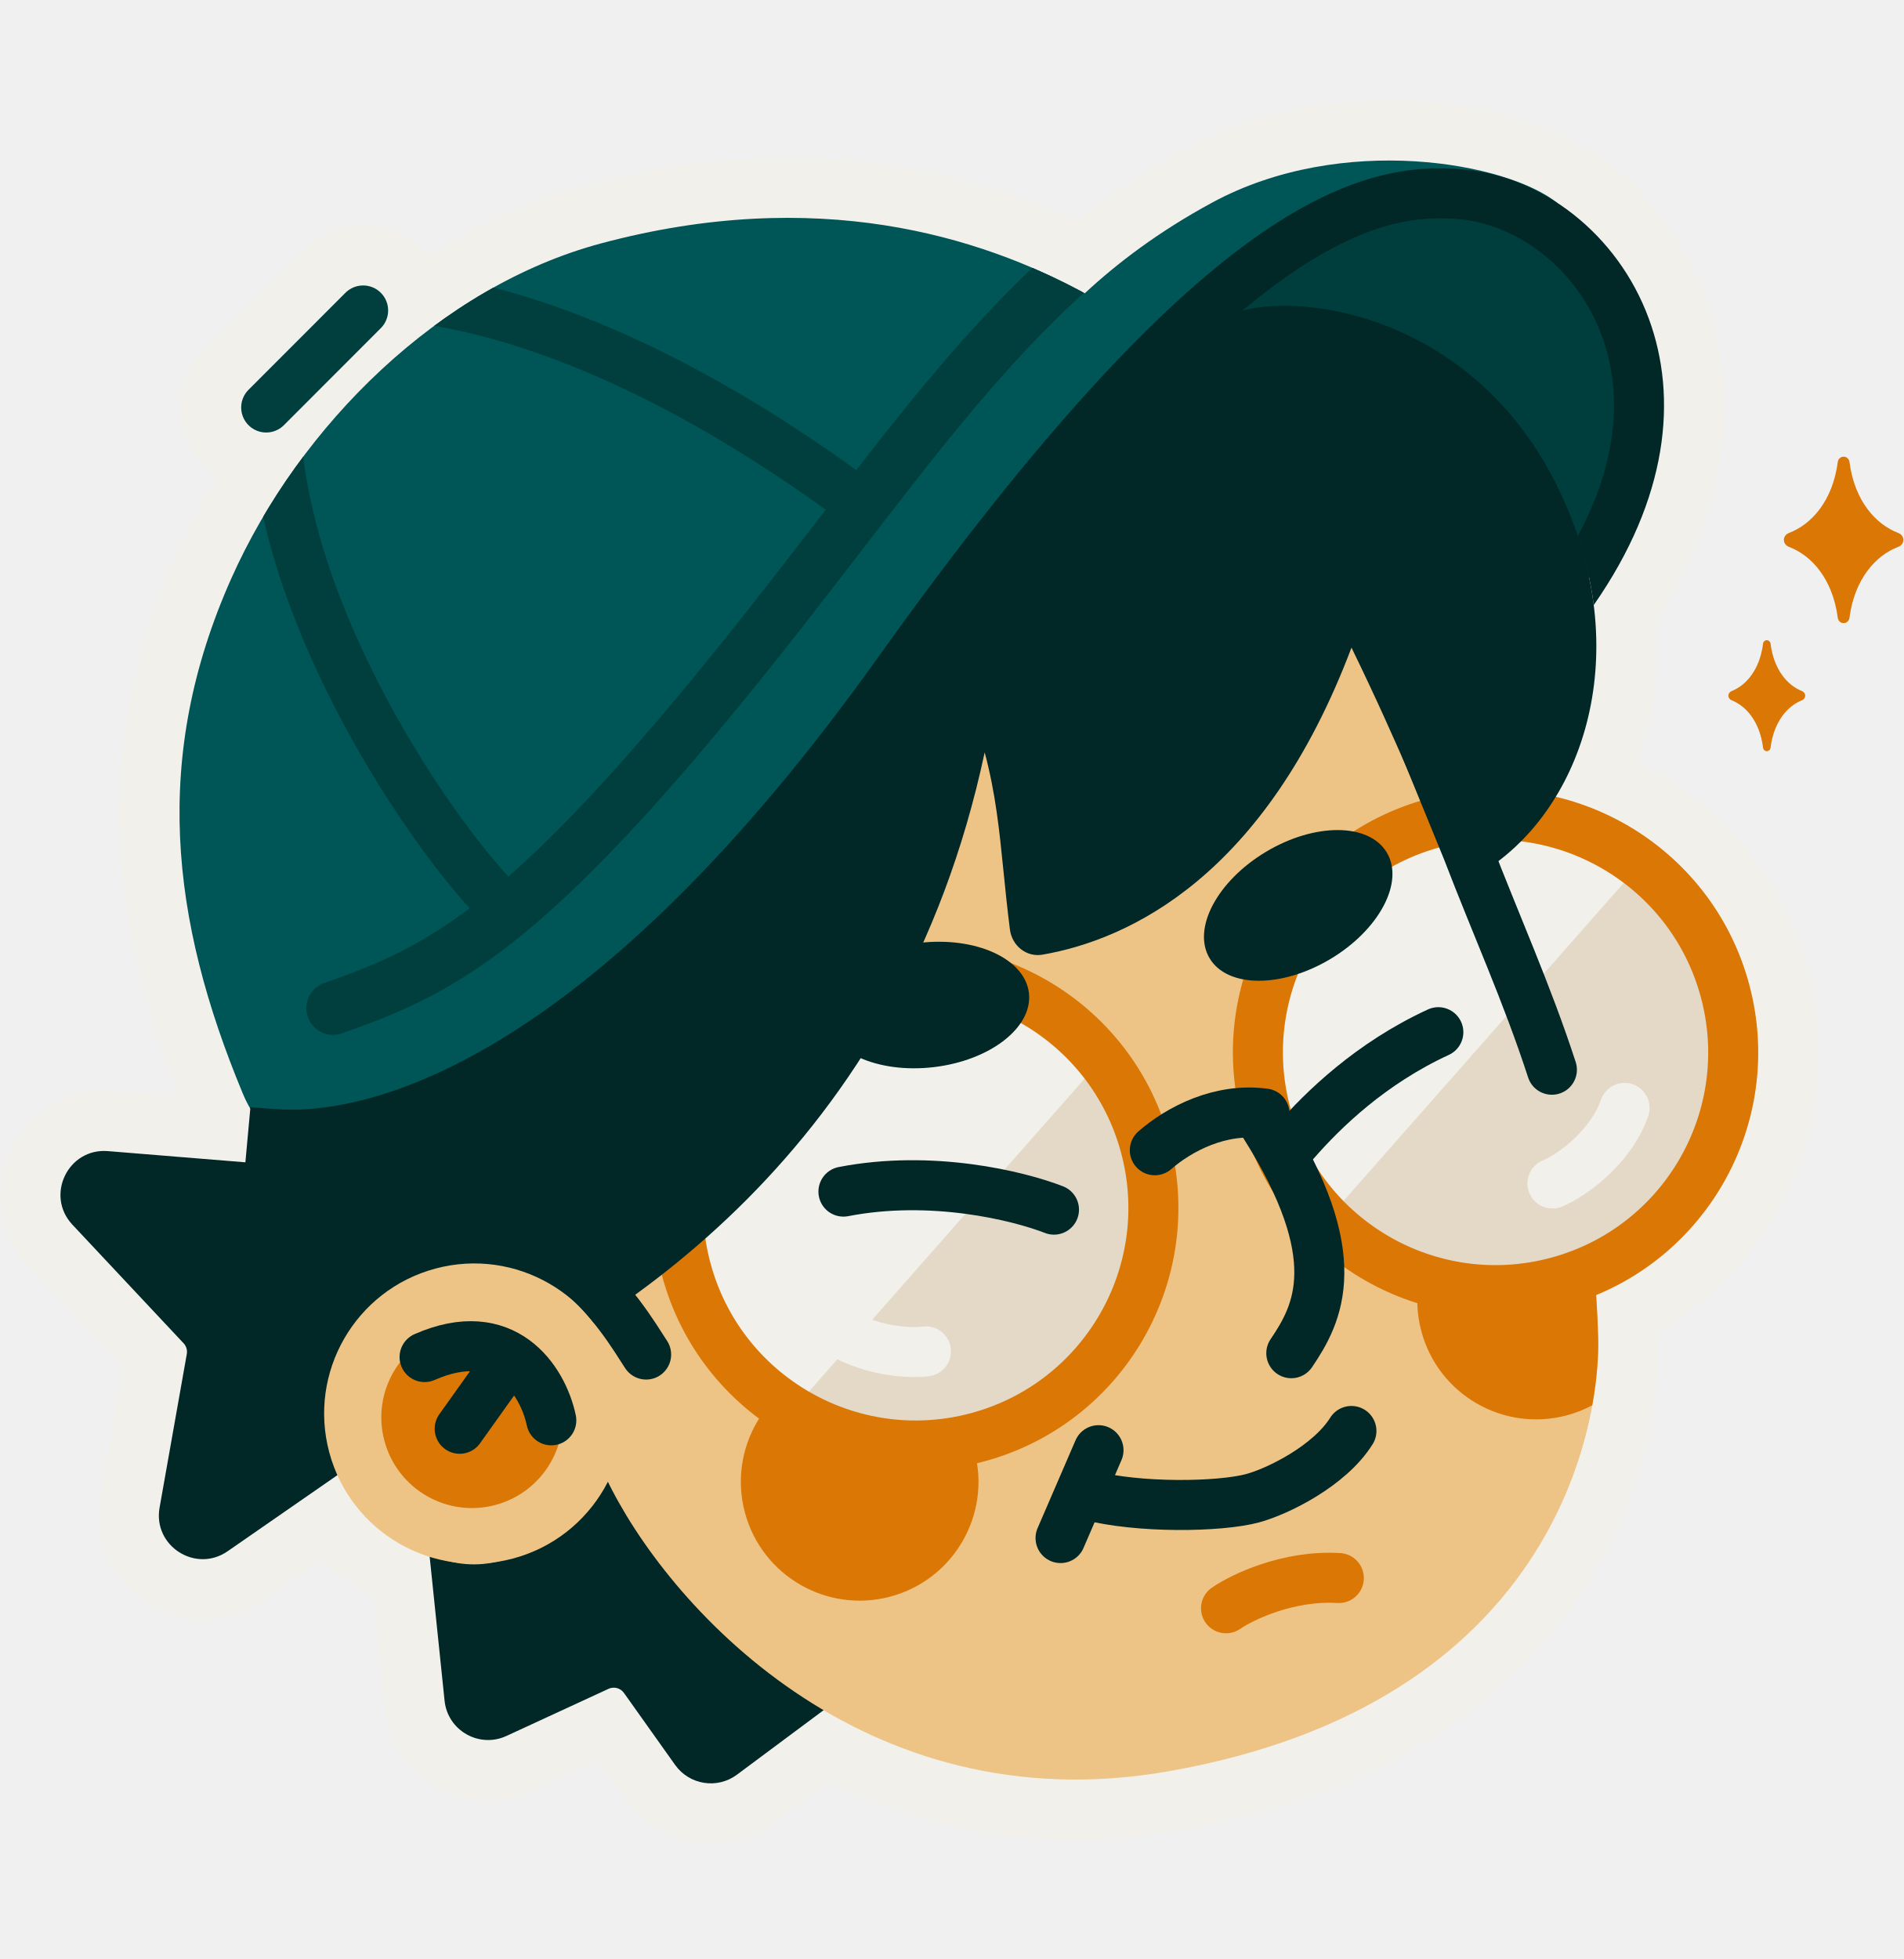
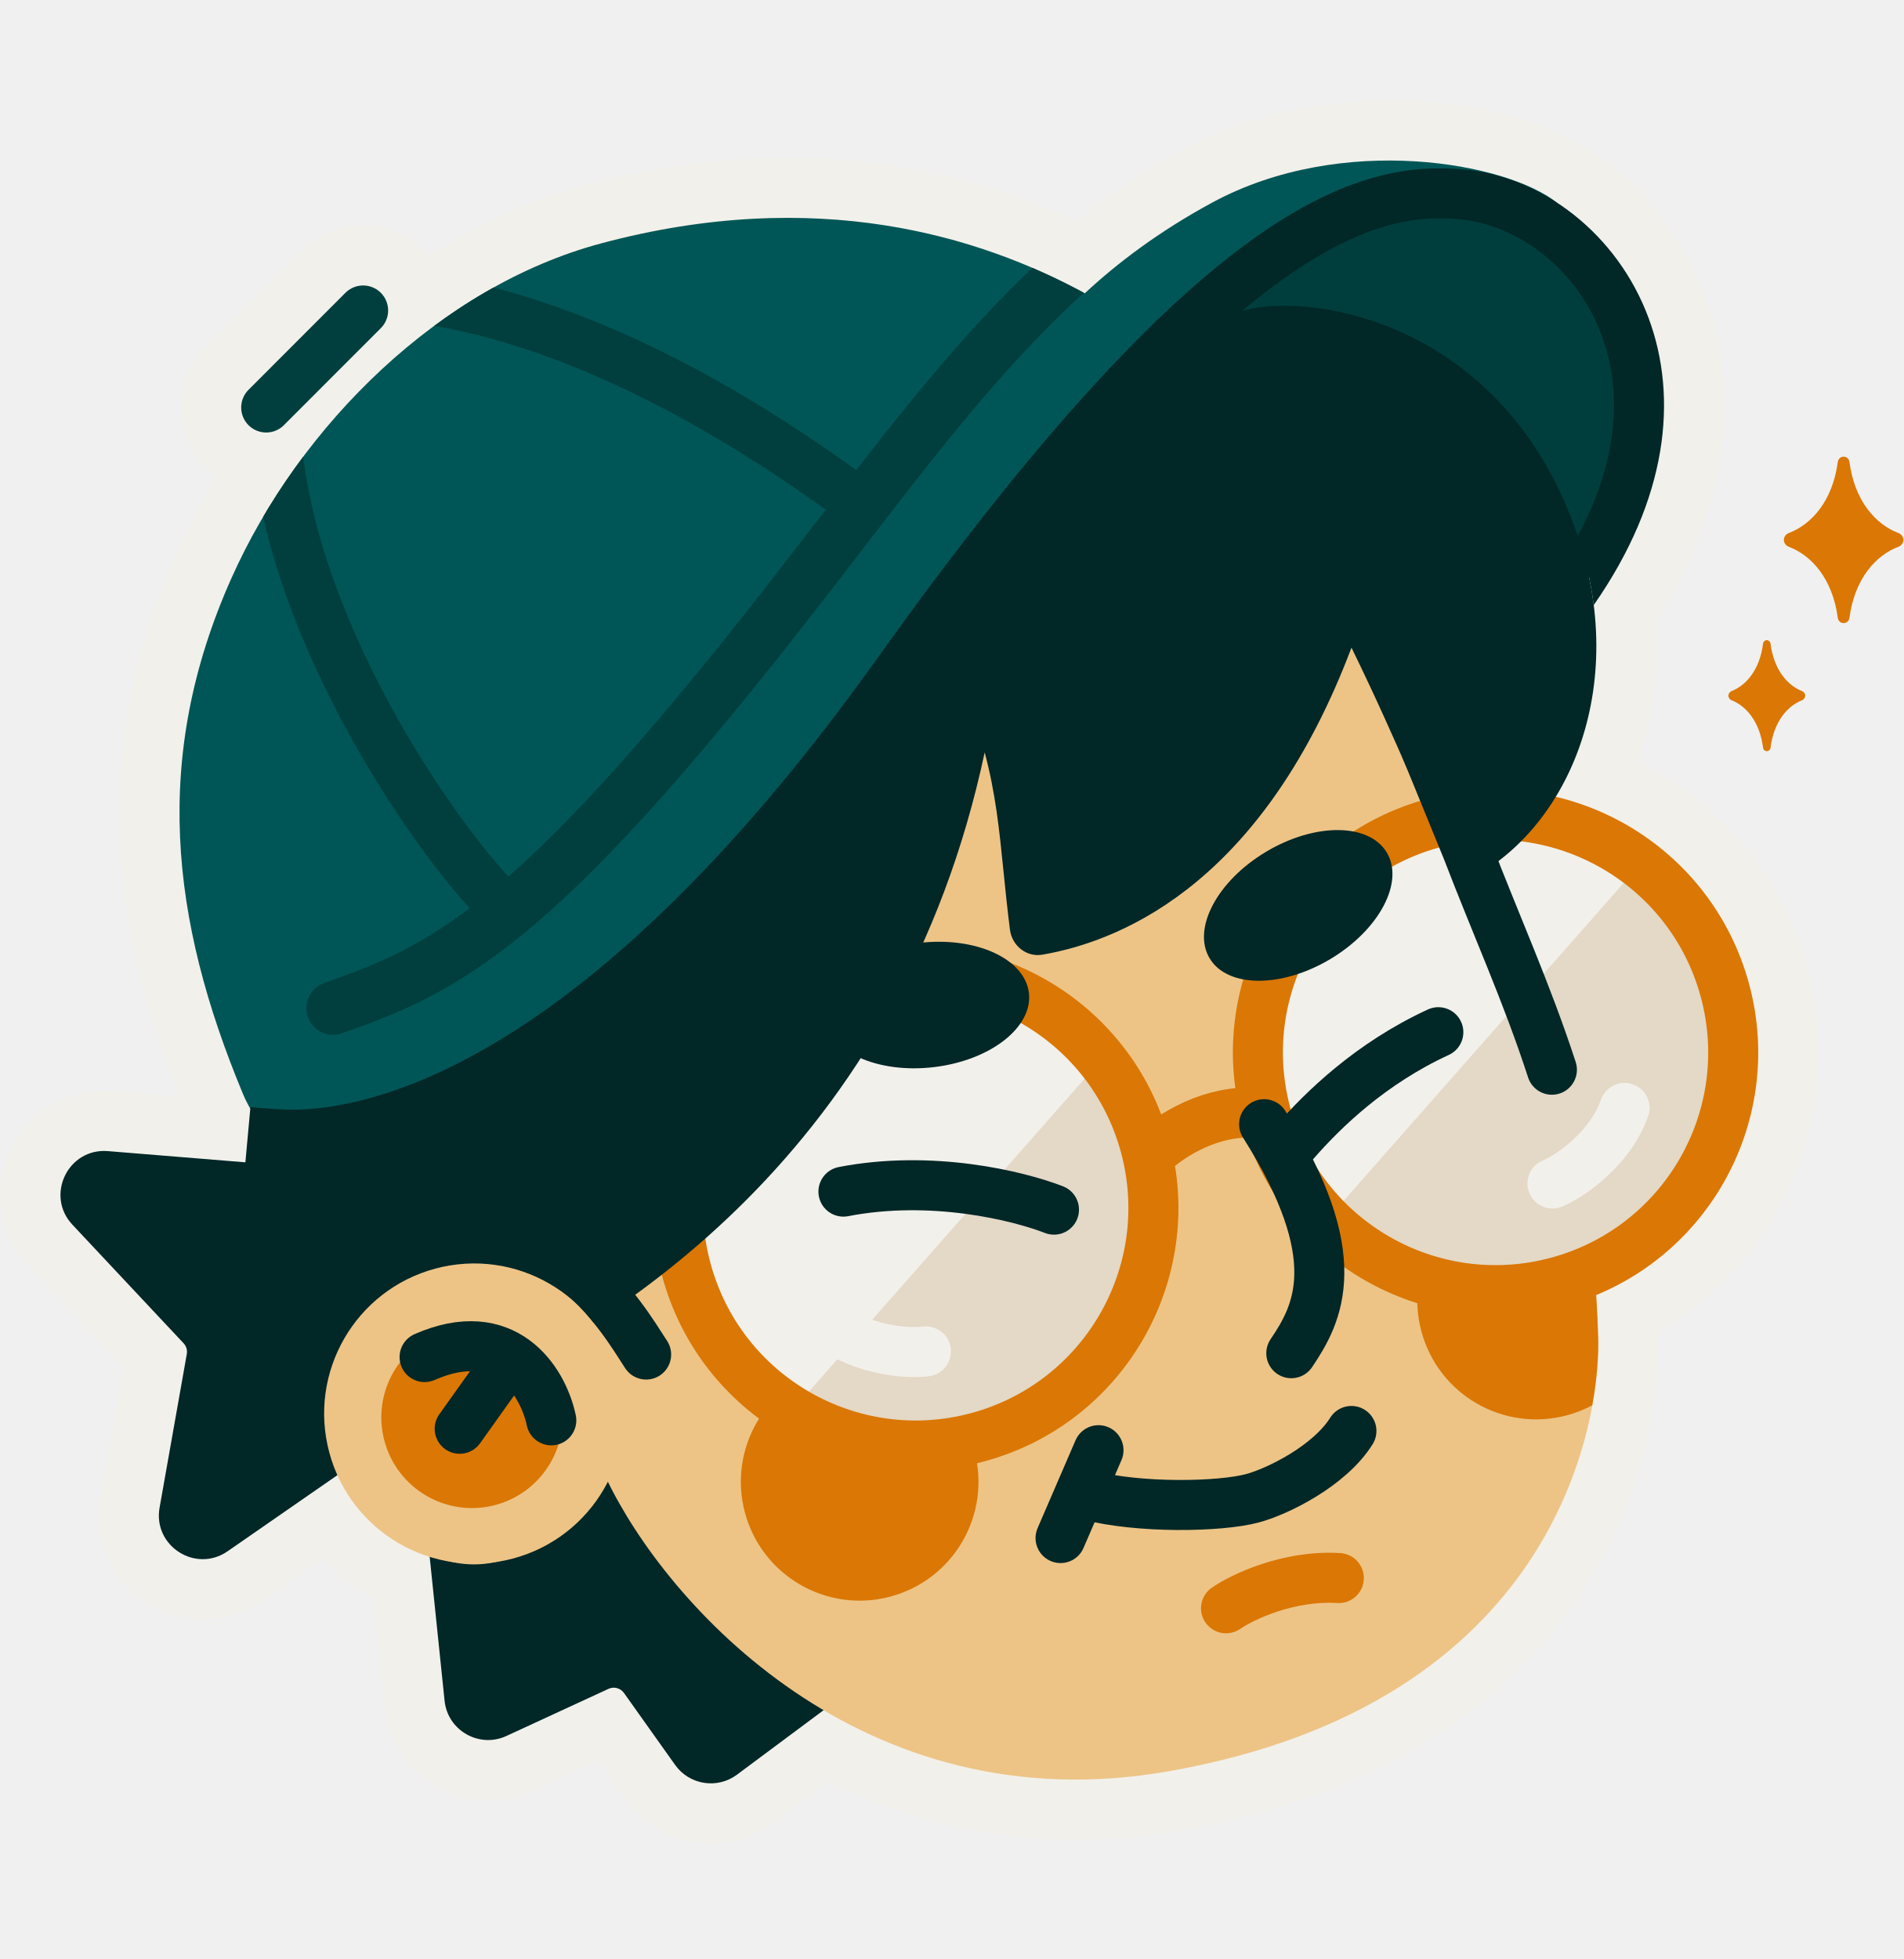
<svg xmlns="http://www.w3.org/2000/svg" width="446" height="459" viewBox="0 0 446 459" fill="none">
-   <g clip-path="url(#clip0_2478_15808)">
-     <mask id="path-1-outside-1_2478_15808" maskUnits="userSpaceOnUse" x="-53.116" y="-26.478" width="535.574" height="516.482" fill="black">
-       <rect fill="white" x="-53.116" y="-26.478" width="535.574" height="516.482" />
-       <path fill-rule="evenodd" clip-rule="evenodd" d="M89.23 68.599C91.519 70.886 91.521 74.597 89.233 76.887L66.521 99.618C64.233 101.908 60.522 101.91 58.233 99.622C55.943 97.334 55.941 93.623 58.229 91.334L80.941 68.602C83.229 66.312 86.94 66.311 89.23 68.599ZM57.5 272.334L25.282 269.71C15.93 268.948 10.549 280.104 16.967 286.949L43.022 314.735C43.654 315.409 43.931 316.342 43.77 317.251L37.392 353.244C35.8 362.224 45.841 368.659 53.335 363.464L79.05 345.636C83.254 355.003 91.265 361.847 100.685 364.784L104.173 398.483C104.898 405.48 112.288 409.687 118.674 406.739L142.589 395.698C143.869 395.107 145.388 395.511 146.205 396.661L158.198 413.53C161.531 418.218 168.066 419.249 172.68 415.815L192.984 400.705C214.263 413.258 241.361 420.699 273.722 415.033C364.161 399.199 374.978 334.028 374.492 313.719C374.487 313.516 374.481 313.314 374.476 313.112C374.469 312.862 374.462 312.613 374.454 312.364C374.364 309.318 374.217 306.347 374.019 303.445C402.145 291.82 417.969 260.858 409.88 230.67C403.813 208.026 385.876 191.732 364.557 186.689C371.955 174.54 375.593 158.794 373.449 141.765C390.896 116.761 393.179 93.193 386.355 74.658C384.333 69.167 381.525 64.178 378.139 59.796C374.814 54.697 370.259 50.236 364.136 46.97C351.532 37.794 313.772 31.359 284.02 47.479C271.5 54.262 261.768 61.672 254.188 68.719C229.559 55.331 191.4 43.483 140.802 57.041C103.298 67.09 70.256 99.455 54.161 135.621C35.627 177.267 39.864 215.295 56.901 256.235C57.427 257.5 58.011 258.673 58.65 259.757L57.5 272.334Z" />
+   <g clip-path="url(#clip0_2489_15464)">
+     <mask id="path-1-outside-1_2489_15464" maskUnits="userSpaceOnUse" x="-53.115" y="-26.478" width="535.574" height="516.482" fill="black">
+       <rect fill="white" x="-53.115" y="-26.478" width="535.574" height="516.482" />
+       <path fill-rule="evenodd" clip-rule="evenodd" d="M89.23 68.599C91.52 70.887 91.522 74.598 89.234 76.888L66.522 99.619C64.234 101.909 60.523 101.91 58.233 99.622C55.944 97.335 55.942 93.624 58.23 91.334L80.942 68.603C83.23 66.313 86.941 66.311 89.23 68.599ZM57.501 272.334L25.283 269.71C15.931 268.948 10.55 280.104 16.968 286.949L43.023 314.735C43.655 315.409 43.932 316.341 43.771 317.251L37.392 353.244C35.801 362.223 45.842 368.659 53.336 363.463L79.051 345.636C83.254 355.002 91.266 361.847 100.686 364.783L104.174 398.484C104.898 405.48 112.289 409.688 118.675 406.74L142.589 395.699C143.869 395.108 145.389 395.512 146.206 396.661L158.199 413.53C161.531 418.218 168.067 419.249 172.681 415.816L192.986 400.705C214.265 413.258 241.362 420.698 273.723 415.032C364.162 399.198 374.979 334.027 374.492 313.718C374.481 313.259 374.469 312.801 374.454 312.344C374.364 309.305 374.218 306.34 374.02 303.444C402.146 291.819 417.97 260.857 409.881 230.669C403.814 208.025 385.877 191.731 364.558 186.688C371.955 174.539 375.593 158.794 373.449 141.764C390.897 116.76 393.18 93.193 386.355 74.658C384.334 69.169 381.527 64.181 378.142 59.799C374.817 54.699 370.261 50.236 364.137 46.969C351.533 37.793 313.773 31.359 284.021 47.478C271.501 54.261 261.769 61.672 254.188 68.718C229.56 55.33 191.401 43.482 140.803 57.039C103.299 67.089 70.257 99.454 54.162 135.62C35.628 177.266 39.865 215.294 56.902 256.234C57.428 257.499 58.012 258.672 58.651 259.756L57.501 272.334Z" />
    </mask>
-     <path fill-rule="evenodd" clip-rule="evenodd" d="M89.23 68.599C91.519 70.886 91.521 74.597 89.233 76.887L66.521 99.618C64.233 101.908 60.522 101.91 58.233 99.622C55.943 97.334 55.941 93.623 58.229 91.334L80.941 68.602C83.229 66.312 86.94 66.311 89.23 68.599ZM57.5 272.334L25.282 269.71C15.93 268.948 10.549 280.104 16.967 286.949L43.022 314.735C43.654 315.409 43.931 316.342 43.77 317.251L37.392 353.244C35.8 362.224 45.841 368.659 53.335 363.464L79.05 345.636C83.254 355.003 91.265 361.847 100.685 364.784L104.173 398.483C104.898 405.48 112.288 409.687 118.674 406.739L142.589 395.698C143.869 395.107 145.388 395.511 146.205 396.661L158.198 413.53C161.531 418.218 168.066 419.249 172.68 415.815L192.984 400.705C214.263 413.258 241.361 420.699 273.722 415.033C364.161 399.199 374.978 334.028 374.492 313.719C374.487 313.516 374.481 313.314 374.476 313.112C374.469 312.862 374.462 312.613 374.454 312.364C374.364 309.318 374.217 306.347 374.019 303.445C402.145 291.82 417.969 260.858 409.88 230.67C403.813 208.026 385.876 191.732 364.557 186.689C371.955 174.54 375.593 158.794 373.449 141.765C390.896 116.761 393.179 93.193 386.355 74.658C384.333 69.167 381.525 64.178 378.139 59.796C374.814 54.697 370.259 50.236 364.136 46.97C351.532 37.794 313.772 31.359 284.02 47.479C271.5 54.262 261.768 61.672 254.188 68.719C229.559 55.331 191.4 43.483 140.802 57.041C103.298 67.09 70.256 99.455 54.161 135.621C35.627 177.267 39.864 215.295 56.901 256.235C57.427 257.5 58.011 258.673 58.65 259.757L57.5 272.334Z" fill="#F2F0EA" />
-     <path d="M89.233 76.887L79.278 66.941L79.278 66.941L89.233 76.887ZM89.23 68.599L99.176 58.644L99.176 58.644L89.23 68.599ZM66.521 99.618L56.566 89.672L56.566 89.672L66.521 99.618ZM58.233 99.622L48.286 109.576L48.286 109.576L58.233 99.622ZM58.229 91.334L68.184 101.28L68.184 101.28L58.229 91.334ZM80.941 68.602L90.896 78.549L90.896 78.549L80.941 68.602ZM25.282 269.71L26.425 255.684L26.425 255.684L25.282 269.71ZM57.5 272.334L56.357 286.36L70.245 287.491L71.513 273.616L57.5 272.334ZM16.967 286.949L27.233 277.323L27.233 277.323L16.967 286.949ZM43.022 314.735L53.288 305.11L53.287 305.11L43.022 314.735ZM43.77 317.251L29.914 314.796L29.914 314.796L43.77 317.251ZM37.392 353.244L51.248 355.7L51.248 355.7L37.392 353.244ZM53.335 363.464L45.318 351.899L45.318 351.899L53.335 363.464ZM79.05 345.636L91.889 339.875L84.954 324.42L71.033 334.071L79.05 345.636ZM100.685 364.784L114.682 363.335L113.728 354.11L104.873 351.349L100.685 364.784ZM104.173 398.483L90.176 399.932L90.176 399.932L104.173 398.483ZM118.674 406.739L124.573 419.515L124.573 419.515L118.674 406.739ZM142.589 395.698L136.69 382.922L136.69 382.922L142.589 395.698ZM146.205 396.661L157.674 388.507L157.674 388.507L146.205 396.661ZM158.198 413.53L146.729 421.684L146.729 421.684L158.198 413.53ZM172.68 415.815L181.081 427.104L181.081 427.104L172.68 415.815ZM192.984 400.705L200.134 388.585L192.083 383.835L184.583 389.416L192.984 400.705ZM273.722 415.033L271.295 401.172L271.295 401.172L273.722 415.033ZM374.492 313.719L360.423 314.056L360.423 314.056L374.492 313.719ZM374.476 313.112L388.543 312.727L388.543 312.726L374.476 313.112ZM374.454 312.364L360.388 312.781L360.388 312.795L360.389 312.81L374.454 312.364ZM374.019 303.445L368.644 290.44L359.29 294.305L359.98 304.403L374.019 303.445ZM364.557 186.689L352.538 179.37L342.459 195.922L361.317 200.383L364.557 186.689ZM373.449 141.765L361.908 133.712L358.81 138.151L359.487 143.522L373.449 141.765ZM386.355 74.658L399.56 69.796L399.56 69.796L386.355 74.658ZM378.139 59.796L366.351 67.482L366.659 67.954L367.004 68.4L378.139 59.796ZM364.136 46.97L355.853 58.346L356.647 58.924L357.513 59.386L364.136 46.97ZM284.02 47.479L290.724 59.852L290.724 59.852L284.02 47.479ZM254.188 68.719L247.467 81.082L256.357 85.915L263.768 79.026L254.188 68.719ZM54.161 135.621L67.018 141.343L67.018 141.343L54.161 135.621ZM56.901 256.235L69.893 250.828L69.893 250.828L56.901 256.235ZM58.65 259.757L72.664 261.039L73.076 256.524L70.776 252.617L58.65 259.757ZM99.188 86.833C106.969 79.046 106.963 66.425 99.176 58.644L79.283 78.553C76.075 75.348 76.073 70.149 79.278 66.941L99.188 86.833ZM76.475 109.565L99.188 86.833L79.278 66.941L56.566 89.672L76.475 109.565ZM48.286 109.576C56.074 117.357 68.694 117.352 76.475 109.565L56.566 89.672C59.772 86.464 64.971 86.462 68.179 89.667L48.286 109.576ZM48.274 81.387C40.493 89.175 40.499 101.795 48.286 109.576L68.179 89.667C71.387 92.873 71.389 98.072 68.184 101.28L48.274 81.387ZM70.987 58.656L48.274 81.387L68.184 101.28L90.896 78.549L70.987 58.656ZM99.176 58.644C91.388 50.863 78.768 50.868 70.987 58.656L90.896 78.549C87.691 81.757 82.491 81.759 79.283 78.553L99.176 58.644ZM24.14 283.735L56.357 286.36L58.642 258.309L26.425 255.684L24.14 283.735ZM27.233 277.323C29.62 279.869 27.618 284.019 24.14 283.735L26.425 255.684C4.243 253.877 -8.521 280.339 6.702 296.574L27.233 277.323ZM53.287 305.11L27.233 277.323L6.702 296.574L32.757 324.361L53.287 305.11ZM57.626 319.707C58.561 314.429 56.953 309.02 53.288 305.11L32.757 324.361C30.355 321.799 29.301 318.254 29.914 314.796L57.626 319.707ZM51.248 355.7L57.626 319.707L29.914 314.796L23.535 350.789L51.248 355.7ZM45.318 351.899C48.105 349.966 51.84 352.36 51.248 355.7L23.535 350.789C19.761 372.087 43.576 387.352 61.353 375.028L45.318 351.899ZM71.033 334.071L45.318 351.899L61.353 375.028L87.068 357.201L71.033 334.071ZM66.212 351.397C72.114 364.551 83.342 374.117 96.497 378.218L104.873 351.349C99.189 349.577 94.393 345.455 91.889 339.875L66.212 351.397ZM86.688 366.233L90.176 399.932L118.171 397.035L114.682 363.335L86.688 366.233ZM90.176 399.932C91.894 416.527 109.426 426.509 124.573 419.515L112.776 393.963C115.151 392.866 117.901 394.432 118.171 397.035L90.176 399.932ZM124.573 419.515L148.487 408.474L136.69 382.922L112.775 393.963L124.573 419.515ZM148.487 408.474C143.62 410.721 137.842 409.184 134.736 404.814L157.674 388.507C152.934 381.839 144.118 379.493 136.69 382.922L148.487 408.474ZM134.736 404.814L146.729 421.684L169.667 405.376L157.674 388.507L134.736 404.814ZM146.729 421.684C154.634 432.803 170.136 435.249 181.081 427.104L164.279 404.526C165.996 403.248 168.427 403.632 169.667 405.376L146.729 421.684ZM181.081 427.104L201.385 411.994L184.583 389.416L164.279 404.526L181.081 427.104ZM185.834 412.825C209.655 426.878 240.119 435.203 276.149 428.895L271.295 401.172C242.603 406.195 218.872 399.639 200.134 388.585L185.834 412.825ZM276.149 428.895C324.857 420.367 353.649 398.125 369.893 373.889C385.798 350.159 388.856 325.766 388.56 313.382L360.423 314.056C360.613 321.981 358.507 340.328 346.515 358.219C334.862 375.605 313.026 393.866 271.295 401.172L276.149 428.895ZM388.56 313.382C388.554 313.163 388.549 312.945 388.543 312.727L360.409 313.496C360.414 313.682 360.419 313.869 360.423 314.056L388.56 313.382ZM388.543 312.726C388.535 312.457 388.527 312.188 388.519 311.919L360.389 312.81C360.396 313.038 360.403 313.268 360.409 313.497L388.543 312.726ZM388.52 311.948C388.424 308.722 388.269 305.57 388.059 302.486L359.98 304.403C360.166 307.124 360.303 309.914 360.388 312.781L388.52 311.948ZM379.394 316.45C413.965 302.162 433.414 264.13 423.473 227.028L396.288 234.312C402.524 257.586 390.325 281.479 368.644 290.44L379.394 316.45ZM423.473 227.028C416.013 199.187 393.951 179.182 367.797 172.995L361.317 200.383C377.801 204.283 391.613 216.865 396.288 234.312L423.473 227.028ZM376.576 194.008C385.703 179.019 389.934 160.051 387.41 140.007L359.487 143.522C361.251 157.537 358.206 170.061 352.538 179.37L376.576 194.008ZM384.989 149.817C404.596 121.718 408.241 93.371 399.56 69.796L373.149 79.521C378.118 93.014 377.196 111.803 361.908 133.712L384.989 149.817ZM399.56 69.796C397.032 62.932 393.519 56.685 389.274 51.192L367.004 68.4C369.531 71.672 371.633 75.403 373.149 79.521L399.56 69.796ZM389.926 52.11C385.398 45.165 379.117 39.012 370.758 34.553L357.513 59.386C361.401 61.46 364.231 64.23 366.351 67.482L389.926 52.11ZM372.418 35.593C363.015 28.748 347.323 24.494 331.215 23.684C314.595 22.849 295.002 25.524 277.316 35.106L290.724 59.852C302.79 53.314 316.954 51.147 329.802 51.793C343.163 52.465 352.653 56.016 355.853 58.346L372.418 35.593ZM277.316 35.106C263.688 42.49 252.999 50.611 244.607 58.412L263.768 79.026C270.538 72.734 279.312 66.035 290.724 59.852L277.316 35.106ZM260.908 56.356C233.777 41.607 191.912 28.777 137.16 43.448L144.444 70.633C190.888 58.189 225.34 69.055 247.467 81.082L260.908 56.356ZM137.16 43.448C94.774 54.805 58.769 90.657 41.305 129.9L67.018 141.343C81.744 108.252 111.822 79.374 144.444 70.633L137.16 43.448ZM41.305 129.9C20.763 176.057 25.855 218.258 43.909 261.641L69.893 250.828C53.873 212.331 50.492 178.477 67.018 141.343L41.305 129.9ZM43.909 261.641C44.668 263.466 45.537 265.222 46.524 266.897L70.776 252.617C70.486 252.124 70.186 251.533 69.893 250.828L43.909 261.641ZM44.636 258.476L43.486 271.053L71.513 273.616L72.664 261.039L44.636 258.476Z" fill="#F2F0EA" mask="url(#path-1-outside-1_2478_15808)" />
-     <path fill-rule="evenodd" clip-rule="evenodd" d="M140.802 57.039C191.4 43.481 229.559 55.329 254.188 68.717C261.768 61.671 271.5 54.261 284.02 47.477C314.485 30.971 353.346 38.114 364.998 47.632L363.972 49.696C390.418 61.272 390.912 93.375 387.101 110.115L365.155 147.091L284.396 100.465L251.583 116.83L182.515 212.715C148.56 243.555 73.638 296.452 56.901 256.233C39.864 215.293 35.628 177.265 54.161 135.62C70.257 99.453 103.298 67.088 140.802 57.039Z" fill="#005656" />
-     <mask id="mask0_2478_15808" style="mask-type:alpha" maskUnits="userSpaceOnUse" x="42" y="51" width="234" height="220">
-       <path d="M140.802 57.039C210.148 38.458 256.13 67.597 275.937 83.02L182.515 212.715C148.56 243.555 73.638 296.452 56.901 256.233C39.864 215.293 35.628 177.265 54.161 135.62C70.257 99.453 103.298 67.088 140.802 57.039Z" fill="#005656" />
+     <path fill-rule="evenodd" clip-rule="evenodd" d="M89.23 68.599C91.52 70.887 91.522 74.598 89.234 76.888L66.522 99.619C64.234 101.909 60.523 101.91 58.233 99.622C55.944 97.335 55.942 93.624 58.23 91.334L80.942 68.603C83.23 66.313 86.941 66.311 89.23 68.599ZM57.501 272.334L25.283 269.71C15.931 268.948 10.55 280.104 16.968 286.949L43.023 314.735C43.655 315.409 43.932 316.341 43.771 317.251L37.392 353.244C35.801 362.223 45.842 368.659 53.336 363.463L79.051 345.636C83.254 355.002 91.266 361.847 100.686 364.783L104.174 398.484C104.898 405.48 112.289 409.688 118.675 406.74L142.589 395.699C143.869 395.108 145.389 395.512 146.206 396.661L158.199 413.53C161.531 418.218 168.067 419.249 172.681 415.816L192.986 400.705C214.265 413.258 241.362 420.698 273.723 415.032C364.162 399.198 374.979 334.027 374.492 313.718C374.481 313.259 374.469 312.801 374.454 312.344C374.364 309.305 374.218 306.34 374.02 303.444C402.146 291.819 417.97 260.857 409.881 230.669C403.814 208.025 385.877 191.731 364.558 186.688C371.955 174.539 375.593 158.794 373.449 141.764C390.897 116.76 393.18 93.193 386.355 74.658C384.334 69.169 381.527 64.181 378.142 59.799C374.817 54.699 370.261 50.236 364.137 46.969C351.533 37.793 313.773 31.359 284.021 47.478C271.501 54.261 261.769 61.672 254.188 68.718C229.56 55.33 191.401 43.482 140.803 57.039C103.299 67.089 70.257 99.454 54.162 135.62C35.628 177.266 39.865 215.294 56.902 256.234C57.428 257.499 58.012 258.672 58.651 259.756L57.501 272.334Z" fill="#F2F0EA" />
+     <path d="M89.234 76.888L79.279 66.941L79.279 66.941L89.234 76.888ZM89.23 68.599L99.177 58.645L99.177 58.645L89.23 68.599ZM66.522 99.619L56.567 89.672L56.567 89.672L66.522 99.619ZM58.23 91.334L68.184 101.28L68.184 101.28L58.23 91.334ZM80.942 68.603L90.897 78.549L90.897 78.549L80.942 68.603ZM25.283 269.71L26.426 255.684L26.426 255.684L25.283 269.71ZM57.501 272.334L56.358 286.36L70.246 287.491L71.514 273.616L57.501 272.334ZM16.968 286.949L27.233 277.323L27.233 277.323L16.968 286.949ZM43.023 314.735L53.288 305.11L53.288 305.11L43.023 314.735ZM43.771 317.251L29.915 314.795L29.915 314.795L43.771 317.251ZM37.392 353.244L51.249 355.7L51.249 355.7L37.392 353.244ZM53.336 363.463L45.319 351.899L45.319 351.899L53.336 363.463ZM79.051 345.636L91.89 339.875L84.955 324.42L71.034 334.071L79.051 345.636ZM100.686 364.783L114.683 363.335L113.728 354.109L104.874 351.349L100.686 364.783ZM104.174 398.484L90.177 399.933L90.177 399.933L104.174 398.484ZM118.675 406.74L124.574 419.516L124.574 419.516L118.675 406.74ZM142.589 395.699L136.691 382.922L136.691 382.922L142.589 395.699ZM146.206 396.661L157.675 388.507L157.675 388.507L146.206 396.661ZM158.199 413.53L146.73 421.684L146.73 421.684L158.199 413.53ZM172.681 415.816L181.082 427.105L181.082 427.105L172.681 415.816ZM192.986 400.705L200.136 388.584L192.084 383.834L184.585 389.415L192.986 400.705ZM273.723 415.032L271.296 401.171L271.296 401.171L273.723 415.032ZM374.492 313.718L360.424 314.055L360.424 314.055L374.492 313.718ZM374.454 312.344L360.388 312.762L360.389 312.776L360.389 312.79L374.454 312.344ZM374.02 303.444L368.645 290.439L359.291 294.305L359.981 304.402L374.02 303.444ZM364.558 186.688L352.539 179.369L342.46 195.921L361.318 200.382L364.558 186.688ZM373.449 141.764L361.909 133.712L358.811 138.151L359.488 143.522L373.449 141.764ZM386.355 74.658L399.561 69.796L399.561 69.796L386.355 74.658ZM378.142 59.799L366.354 67.484L366.662 67.956L367.006 68.402L378.142 59.799ZM364.137 46.969L355.854 58.345L356.648 58.923L357.514 59.385L364.137 46.969ZM284.021 47.478L290.724 59.851L290.724 59.851L284.021 47.478ZM254.188 68.718L247.468 81.082L256.358 85.914L263.769 79.025L254.188 68.718ZM54.162 135.62L67.018 141.342L67.018 141.342L54.162 135.62ZM56.902 256.234L69.894 250.827L69.894 250.827L56.902 256.234ZM58.651 259.756L72.665 261.038L73.077 256.523L70.777 252.616L58.651 259.756ZM99.189 86.834C106.969 79.046 106.964 66.426 99.177 58.645L79.284 78.554C76.076 75.349 76.074 70.149 79.279 66.941L99.189 86.834ZM76.476 109.565L99.189 86.834L79.279 66.941L56.567 89.672L76.476 109.565ZM48.287 109.577C56.075 117.358 68.695 117.353 76.476 109.565L56.567 89.672C59.772 86.464 64.972 86.462 68.18 89.668L48.287 109.577ZM48.275 81.388C40.494 89.175 40.499 101.796 48.287 109.577L68.18 89.668C71.388 92.873 71.39 98.072 68.184 101.28L48.275 81.388ZM70.987 58.656L48.275 81.388L68.184 101.28L90.897 78.549L70.987 58.656ZM99.177 58.645C91.389 50.864 78.768 50.869 70.987 58.656L90.897 78.549C87.691 81.757 82.492 81.759 79.284 78.554L99.177 58.645ZM24.141 283.735L56.358 286.36L58.643 258.308L26.426 255.684L24.141 283.735ZM27.233 277.323C29.621 279.869 27.619 284.019 24.141 283.735L26.426 255.684C4.243 253.877 -8.521 280.339 6.703 296.574L27.233 277.323ZM53.288 305.11L27.233 277.323L6.703 296.574L32.758 324.361L53.288 305.11ZM57.627 319.706C58.562 314.429 56.954 309.019 53.288 305.11L32.758 324.361C30.355 321.799 29.302 318.254 29.915 314.795L57.627 319.706ZM51.249 355.7L57.627 319.706L29.915 314.795L23.536 350.789L51.249 355.7ZM45.319 351.899C48.106 349.966 51.84 352.36 51.249 355.7L23.536 350.789C19.762 372.087 43.577 387.352 61.353 375.028L45.319 351.899ZM71.034 334.071L45.319 351.899L61.353 375.028L87.069 357.201L71.034 334.071ZM66.213 351.397C72.115 364.55 83.342 374.117 96.498 378.218L104.874 351.349C99.19 349.577 94.394 345.454 91.89 339.875L66.213 351.397ZM86.689 366.232L90.177 399.933L118.172 397.035L114.683 363.335L86.689 366.232ZM90.177 399.933C91.895 416.528 109.426 426.509 124.574 419.516L112.776 393.963C115.152 392.867 117.902 394.432 118.172 397.035L90.177 399.933ZM124.574 419.516L148.488 408.475L136.691 382.922L112.776 393.964L124.574 419.516ZM148.488 408.475C143.621 410.722 137.843 409.184 134.737 404.815L157.675 388.507C152.935 381.84 144.118 379.493 136.691 382.922L148.488 408.475ZM134.737 404.815L146.73 421.684L169.668 405.377L157.675 388.507L134.737 404.815ZM146.73 421.684C154.635 432.804 170.137 435.25 181.082 427.105L164.28 404.526C165.996 403.249 168.428 403.633 169.668 405.377L146.73 421.684ZM181.082 427.105L201.387 411.994L184.585 389.415L164.28 404.526L181.082 427.105ZM185.836 412.825C209.657 426.877 240.12 435.202 276.149 428.894L271.296 401.171C242.604 406.194 218.874 399.638 200.136 388.584L185.836 412.825ZM276.149 428.894C324.858 420.366 353.65 398.124 369.894 373.888C385.799 350.158 388.857 325.765 388.56 313.381L360.424 314.055C360.614 321.98 358.507 340.327 346.515 358.218C334.863 375.604 313.027 393.865 271.296 401.171L276.149 428.894ZM388.56 313.381C388.549 312.886 388.535 312.391 388.519 311.898L360.389 312.79C360.402 313.211 360.414 313.632 360.424 314.055L388.56 313.381ZM388.52 311.926C388.424 308.708 388.27 305.563 388.059 302.485L359.981 304.402C360.166 307.117 360.303 309.901 360.388 312.762L388.52 311.926ZM379.395 316.449C413.966 302.161 433.415 264.129 423.474 227.027L396.288 234.311C402.525 257.585 390.326 281.478 368.645 290.439L379.395 316.449ZM423.474 227.027C416.014 199.186 393.952 179.181 367.797 172.994L361.318 200.382C377.802 204.282 391.613 216.864 396.288 234.311L423.474 227.027ZM376.577 194.007C385.704 179.018 389.935 160.051 387.411 140.007L359.488 143.522C361.252 157.537 358.207 170.06 352.539 179.369L376.577 194.007ZM384.99 149.817C404.597 121.718 408.241 93.371 399.561 69.796L373.15 79.52C378.118 93.014 377.197 111.803 361.909 133.712L384.99 149.817ZM399.561 69.796C397.034 62.933 393.521 56.688 389.278 51.196L367.006 68.402C369.533 71.673 371.634 75.404 373.15 79.52L399.561 69.796ZM389.931 52.114C385.402 45.167 379.12 39.012 370.759 34.553L357.514 59.385C361.402 61.459 364.233 64.231 366.354 67.484L389.931 52.114ZM372.419 35.593C363.016 28.747 347.324 24.493 331.216 23.683C314.595 22.848 295.002 25.524 277.317 35.105L290.724 59.851C302.791 53.313 316.955 51.146 329.803 51.792C343.164 52.464 352.653 56.015 355.854 58.345L372.419 35.593ZM277.317 35.105C263.689 42.489 253 50.61 244.608 58.411L263.769 79.025C270.539 72.733 279.313 66.034 290.724 59.851L277.317 35.105ZM260.909 56.355C233.778 41.606 191.913 28.776 137.161 43.447L144.445 70.632C190.889 58.188 225.341 69.053 247.468 81.082L260.909 56.355ZM137.161 43.447C94.775 54.804 58.77 90.656 41.306 129.899L67.018 141.342C81.745 108.251 111.823 79.373 144.445 70.632L137.161 43.447ZM41.306 129.899C20.764 176.056 25.856 218.257 43.91 261.64L69.894 250.827C53.874 212.33 50.493 178.476 67.018 141.342L41.306 129.899ZM43.91 261.64C44.669 263.465 45.538 265.221 46.525 266.897L70.777 252.616C70.486 252.123 70.187 251.532 69.894 250.827L43.91 261.64ZM44.637 258.475L43.487 271.053L71.514 273.616L72.665 261.038L44.637 258.475Z" fill="#F2F0EA" mask="url(#path-1-outside-1_2489_15464)" />
+     <path fill-rule="evenodd" clip-rule="evenodd" d="M140.802 57.041C191.4 43.484 229.559 55.331 254.188 68.72C261.769 61.673 271.5 54.263 284.02 47.48C314.485 30.974 353.346 38.116 364.998 47.634L363.973 49.698C390.418 61.274 390.912 93.377 387.102 110.118L365.155 147.094L284.396 100.467L251.583 116.833L182.515 212.718C148.56 243.557 73.638 296.454 56.901 256.235C39.864 215.295 35.628 177.268 54.161 135.622C70.257 99.456 103.298 67.09 140.802 57.041Z" fill="#005656" />
+     <mask id="mask0_2489_15464" style="mask-type:alpha" maskUnits="userSpaceOnUse" x="42" y="51" width="234" height="220">
+       <path d="M140.802 57.041C210.148 38.46 256.13 67.6 275.937 83.023L182.515 212.718C148.56 243.557 73.638 296.454 56.901 256.235C39.864 215.295 35.628 177.268 54.161 135.622C70.257 99.456 103.298 67.09 140.802 57.041Z" fill="#005656" />
    </mask>
-     <g mask="url(#mask0_2478_15808)">
-       <path d="M291.426 34.161C242.76 60.96 219.807 96.123 183.635 142.361C125.157 217.114 104.419 226.987 78.025 236.218" stroke="#013F3F" stroke-width="12.509" stroke-linecap="round" />
-       <path d="M116.671 211.295C101.17 195.593 65.693 144.106 64.494 97.912" stroke="#013F3F" stroke-width="11.721" stroke-linecap="round" />
-       <path d="M76.874 70.376C91.498 66.457 136.616 70.295 200.095 116.993" stroke="#013F3F" stroke-width="11.721" stroke-linecap="round" />
+     <g mask="url(#mask0_2489_15464)">
+       <path d="M291.426 34.164C242.76 60.963 219.807 96.125 183.635 142.364C125.157 217.116 104.419 226.99 78.025 236.22" stroke="#013F3F" stroke-width="12.509" stroke-linecap="round" />
+       <path d="M116.671 211.297C101.17 195.596 65.693 144.108 64.494 97.914" stroke="#013F3F" stroke-width="11.721" stroke-linecap="round" />
+       <path d="M76.874 70.378C91.498 66.459 136.616 70.297 200.095 116.995" stroke="#013F3F" stroke-width="11.721" stroke-linecap="round" />
    </g>
-     <path d="M349.417 45.888C308.677 41.029 283.12 76.798 275.435 95.29L365.157 147.091L387.104 110.115C391.516 90.731 390.157 50.747 349.417 45.888Z" fill="#012727" fill-opacity="0.5" />
-     <path d="M104.173 398.483L100.245 360.536C100.034 358.496 100.44 356.439 101.409 354.632L113.237 332.583C114.729 329.801 117.418 327.862 120.528 327.324L178.132 317.369C183.359 316.465 188.412 319.697 189.785 324.821L205.468 383.348C206.556 387.408 205.056 391.721 201.684 394.23L172.68 415.815C168.066 419.249 161.53 418.217 158.198 413.53L146.205 396.66C145.388 395.511 143.869 395.107 142.588 395.698L118.674 406.739C112.288 409.687 104.897 405.479 104.173 398.483Z" fill="#012727" />
-     <path d="M108.406 288.694C125.885 288.258 126.151 276.608 128.65 287.821L140.957 279.973L163.698 237.474L230.133 151.415L314.34 128.852L337.911 188.519C351.355 223.596 373.3 263.98 374.492 313.716C374.979 334.026 364.162 399.197 273.722 415.031C201.858 427.613 155.951 375.561 142.074 346.414C115.124 381.697 90.848 364.691 79.777 340.354C68.705 316.017 86.558 289.24 108.406 288.694Z" fill="#EDC486" />
-     <path fill-rule="evenodd" clip-rule="evenodd" d="M208.644 374.084C223.495 370.105 232.308 354.84 228.329 339.989C224.35 325.139 209.085 316.326 194.234 320.305C179.384 324.284 170.571 339.549 174.55 354.399C178.529 369.25 193.794 378.063 208.644 374.084ZM374.49 313.719C374.187 301.045 372.916 289.664 370.968 279.159C365.413 276.76 359.04 276.146 352.741 277.834C337.89 281.813 329.077 297.078 333.056 311.928C337.036 326.779 352.3 335.592 367.151 331.613C369.264 331.047 371.255 330.252 373.104 329.262C374.257 322.864 374.58 317.472 374.49 313.719Z" fill="#DB7704" />
-     <ellipse cx="214.578" cy="283" rx="55.676" ry="55.676" transform="rotate(-15 214.578 283)" fill="#F2F0EA" />
-     <ellipse cx="214.578" cy="283" rx="55.676" ry="55.676" transform="rotate(-15 214.578 283)" fill="#F2F0EA" />
-     <mask id="mask1_2478_15808" style="mask-type:alpha" maskUnits="userSpaceOnUse" x="158" y="227" width="113" height="112">
-       <ellipse cx="214.579" cy="283" rx="55.676" ry="55.676" transform="rotate(-15 214.579 283)" fill="#F2F0EA" />
+     <path d="M349.417 45.89C308.677 41.031 283.12 76.8 275.435 95.292L365.157 147.093L387.104 110.117C391.516 90.733 390.157 50.749 349.417 45.89Z" fill="#012727" fill-opacity="0.5" />
+     <path d="M104.173 398.485L100.245 360.537C100.034 358.497 100.44 356.441 101.409 354.633L113.237 332.584C114.729 329.803 117.418 327.863 120.528 327.326L178.132 317.37C183.359 316.467 188.412 319.698 189.785 324.822L205.468 383.35C206.556 387.41 205.056 391.722 201.684 394.232L172.68 415.816C168.066 419.25 161.53 418.219 158.198 413.531L146.205 396.662C145.388 395.513 143.869 395.108 142.588 395.699L118.674 406.74C112.288 409.689 104.897 405.481 104.173 398.485Z" fill="#012727" />
+     <path d="M108.406 288.697C125.885 288.261 126.151 276.611 128.65 287.824L140.957 279.975L163.698 237.477L230.133 151.418L314.34 128.855L337.911 188.522C351.355 223.599 373.3 263.983 374.492 313.719C374.979 334.029 364.162 399.2 273.722 415.034C201.858 427.616 155.951 375.564 142.074 346.417C115.124 381.7 90.848 364.694 79.777 340.357C68.705 316.02 86.558 289.242 108.406 288.697Z" fill="#EDC486" />
+     <path fill-rule="evenodd" clip-rule="evenodd" d="M374.49 313.719C374.187 301.045 372.916 289.664 370.969 279.159C365.413 276.76 359.04 276.146 352.741 277.834C337.89 281.813 329.077 297.078 333.057 311.928C337.036 326.779 352.3 335.592 367.151 331.613C369.264 331.047 371.255 330.252 373.104 329.263C374.257 322.864 374.58 317.472 374.49 313.719ZM208.644 374.085C223.495 370.106 232.308 354.841 228.329 339.991C224.35 325.14 209.085 316.327 194.234 320.306C179.384 324.285 170.571 339.55 174.55 354.401C178.529 369.251 193.794 378.064 208.644 374.085Z" fill="#DB7704" />
+     <ellipse cx="214.578" cy="283.002" rx="55.676" ry="55.676" transform="rotate(-15 214.578 283.002)" fill="#F2F0EA" />
+     <ellipse cx="214.578" cy="283.002" rx="55.676" ry="55.676" transform="rotate(-15 214.578 283.002)" fill="#F2F0EA" />
+     <mask id="mask1_2489_15464" style="mask-type:alpha" maskUnits="userSpaceOnUse" x="158" y="227" width="113" height="112">
+       <ellipse cx="214.579" cy="283.001" rx="55.676" ry="55.676" transform="rotate(-15 214.579 283.001)" fill="#F2F0EA" />
    </mask>
-     <g mask="url(#mask1_2478_15808)">
-       <path d="M269.092 235.78L168.478 349.958L185.086 386.463L311.154 327.655L269.092 235.78Z" fill="#E4D8C6" />
+     <g mask="url(#mask1_2489_15464)">
+       <path d="M269.092 235.782L168.478 349.96L185.086 386.465L311.154 327.657L269.092 235.782Z" fill="#E4D8C6" />
    </g>
-     <ellipse cx="350.441" cy="246.596" rx="55.676" ry="55.676" transform="rotate(-15 350.441 246.596)" fill="#F2F0EA" />
-     <mask id="mask2_2478_15808" style="mask-type:alpha" maskUnits="userSpaceOnUse" x="294" y="190" width="113" height="113">
-       <ellipse cx="350.441" cy="246.595" rx="55.676" ry="55.676" transform="rotate(-15 350.441 246.595)" fill="#F2F0EA" />
+     <ellipse cx="350.441" cy="246.597" rx="55.676" ry="55.676" transform="rotate(-15 350.441 246.597)" fill="#F2F0EA" />
+     <mask id="mask2_2489_15464" style="mask-type:alpha" maskUnits="userSpaceOnUse" x="294" y="190" width="113" height="113">
+       <ellipse cx="350.44" cy="246.597" rx="55.676" ry="55.676" transform="rotate(-15 350.44 246.597)" fill="#F2F0EA" />
    </mask>
-     <g mask="url(#mask2_2478_15808)">
-       <path d="M393.808 191.745L293.194 305.923L309.802 342.428L435.869 283.62L393.808 191.745Z" fill="#E4D8C6" />
+     <g mask="url(#mask2_2489_15464)">
+       <path d="M393.807 191.748L293.193 305.926L309.801 342.431L435.868 283.623L393.807 191.748Z" fill="#E4D8C6" />
    </g>
-     <ellipse cx="214.578" cy="283" rx="55.676" ry="55.676" transform="rotate(-15 214.578 283)" stroke="#DB7704" stroke-width="11.721" stroke-linecap="round" />
-     <ellipse cx="350.441" cy="246.596" rx="55.676" ry="55.676" transform="rotate(-15 350.441 246.596)" stroke="#DB7704" stroke-width="11.721" stroke-linecap="round" />
-     <path d="M62.375 95.476L85.088 72.744" stroke="#013F3F" stroke-width="11.721" stroke-linecap="round" />
-     <path fill-rule="evenodd" clip-rule="evenodd" d="M101.045 330.388L53.337 363.463C45.843 368.658 35.802 362.223 37.393 353.243L43.772 317.25C43.933 316.341 43.656 315.408 43.024 314.734L16.969 286.948C10.551 280.103 15.932 268.947 25.284 269.709L57.766 272.355C58.515 266.182 59.621 261.306 60.476 259.826L86.431 260.455L126.992 242.003L176.207 199.237L225.307 139.059C241.909 118.936 278.01 77.611 289.595 73.294C304.075 67.897 351.083 73.503 369.17 124.022C382.419 161.027 367.18 195.847 342.135 207.108C337.215 197.156 333.796 189.374 330.175 181.133C326.487 172.737 322.589 163.865 316.681 151.738C296.449 205.308 264.626 220.143 244.285 223.679C240.521 224.333 237.131 221.59 236.648 217.8C236.03 212.951 235.581 208.498 235.154 204.266C234.167 194.476 233.299 185.871 230.731 176.285C210.879 269.274 145.104 311.36 101.045 330.388Z" fill="#012727" />
-     <path d="M270.6 269.506C276.319 264.521 285.96 259.482 296.301 260.91" stroke="#012727" stroke-width="11.721" stroke-linecap="round" />
-     <path d="M337.033 241.846C321.184 249.145 310.025 260.021 303.482 267.521" stroke="#012727" stroke-width="11.721" stroke-linecap="round" />
-     <path d="M254.914 350.31C266.873 353.426 285.786 353.109 293.485 351.046C299.38 349.467 311.535 343.482 316.666 335.281M257.403 339.784L248.509 360.37" stroke="#012727" stroke-width="11.721" stroke-linecap="round" />
-     <ellipse cx="304.197" cy="212.14" rx="24.175" ry="14.652" transform="rotate(-30.8067 304.197 212.14)" fill="#012727" />
-     <ellipse cx="217.087" cy="235.482" rx="24.175" ry="14.652" transform="rotate(-6.71871 217.087 235.482)" fill="#012727" />
-     <path d="M363.77 277.297C368.213 275.488 377.449 268.869 380.674 259.585" stroke="#F2F0EA" stroke-width="11.721" stroke-linecap="round" />
-     <path d="M216.971 316.631C212.219 317.287 200.911 316.173 193.476 309.745" stroke="#F2F0EA" stroke-width="11.721" stroke-linecap="round" />
-     <path d="M343.776 199.084L349.249 196.986L349.225 196.926L349.201 196.866L343.776 199.084ZM358.07 252.454C359.071 255.532 362.377 257.216 365.456 256.215C368.534 255.215 370.218 251.908 369.217 248.83L358.07 252.454ZM349.201 196.866L339.422 172.942L328.572 177.377L338.351 201.301L349.201 196.866ZM369.217 248.83C363.331 230.723 355.762 213.98 349.249 196.986L338.304 201.181C345.169 219.095 352.285 234.657 358.07 252.454L369.217 248.83Z" fill="#012727" />
-     <ellipse cx="111.121" cy="331.199" rx="35.164" ry="35.164" transform="rotate(-15 111.121 331.199)" fill="#EDC486" />
-     <path d="M151.401 317.372C148.848 313.506 143.174 303.65 133.633 296.347" stroke="#012727" stroke-width="11.721" stroke-linecap="round" />
-     <path d="M302.58 317.061C308.863 307.794 315.925 294.525 296.21 263.403" stroke="#012727" stroke-width="11.721" stroke-linecap="round" />
-     <path d="M246.969 283.421C238.502 280.128 218.221 275.198 197.633 279.197" stroke="#012727" stroke-width="11.721" stroke-linecap="round" />
-     <path fill-rule="evenodd" clip-rule="evenodd" d="M215.279 160.838C253.156 107.741 280.366 79.89 300.421 65.551C320.154 51.443 332.775 50.532 342.051 51.381C355.427 52.604 369.472 62.73 375.355 78.707C379.855 90.928 379.699 107.087 369.709 125.577C371.555 131.051 372.78 136.47 373.447 141.765C390.896 116.76 393.179 93.192 386.354 74.657C379.005 54.697 361.27 41.368 343.118 39.708C330.937 38.594 315.536 40.336 293.604 56.016C271.993 71.467 243.893 100.542 205.737 154.031C139.278 247.195 87.762 261.678 64.444 259.867L58.68 259.42L58.154 265.177L56.803 279.949L56.364 284.753L60.994 286.107C64.85 287.235 67.18 284.4 67.656 283.715C68.258 282.847 68.53 281.985 68.636 281.634C68.894 280.778 69.043 279.828 69.142 279.079C69.353 277.471 69.495 275.426 69.595 273.527C69.626 272.919 69.654 272.31 69.679 271.718C100.195 271.066 152.283 249.147 215.279 160.838Z" fill="#012727" />
-     <ellipse cx="110.599" cy="332.096" rx="21.245" ry="21.245" transform="rotate(-15 110.599 332.096)" fill="#DB7704" />
-     <path d="M129.182 332.787C127.154 323.207 118.145 309.751 99.49 317.963M107.714 334.763L117.634 320.85" stroke="#012727" stroke-width="11.721" stroke-linecap="round" />
-     <path d="M287.284 376.823C291.159 374.166 301.869 369.03 313.714 369.741" stroke="#DB7704" stroke-width="11.721" stroke-linecap="round" />
+     <ellipse cx="214.578" cy="283.002" rx="55.676" ry="55.676" transform="rotate(-15 214.578 283.002)" stroke="#DB7704" stroke-width="11.721" stroke-linecap="round" />
+     <ellipse cx="350.441" cy="246.597" rx="55.676" ry="55.676" transform="rotate(-15 350.441 246.597)" stroke="#DB7704" stroke-width="11.721" stroke-linecap="round" />
+     <path d="M62.375 95.478L85.088 72.747" stroke="#013F3F" stroke-width="11.721" stroke-linecap="round" />
+     <path fill-rule="evenodd" clip-rule="evenodd" d="M101.048 330.388L53.337 363.464C45.843 368.66 35.802 362.224 37.394 353.245L43.772 317.252C43.933 316.342 43.656 315.41 43.024 314.736L16.969 286.95C10.551 280.105 15.932 268.949 25.284 269.71L57.766 272.357C58.515 266.184 59.621 261.307 60.476 259.827L86.431 260.456L126.992 242.004L176.207 199.238L225.307 139.06C241.909 118.937 278.01 77.612 289.595 73.294C304.076 67.897 351.083 73.504 369.17 124.023C382.419 161.028 367.18 195.848 342.136 207.109C337.215 197.157 333.796 189.375 330.176 181.134C326.487 172.738 322.589 163.866 316.681 151.739C296.449 205.309 264.626 220.144 244.286 223.68C240.521 224.334 237.131 221.591 236.648 217.801C236.03 212.951 235.581 208.498 235.154 204.267C234.167 194.476 233.3 185.872 230.731 176.286C210.88 269.273 145.108 311.359 101.048 330.388Z" fill="#012727" />
+     <path d="M270.6 269.508C276.319 264.523 285.96 259.484 296.301 260.911" stroke="#DB7704" stroke-width="11.721" stroke-linecap="round" />
+     <path d="M337.033 241.848C321.184 249.147 310.025 260.023 303.482 267.523" stroke="#012727" stroke-width="11.721" stroke-linecap="round" />
+     <path d="M254.914 350.311C266.873 353.427 285.786 353.11 293.485 351.047C299.38 349.467 311.535 343.482 316.666 335.281M257.403 339.785L248.509 360.37" stroke="#012727" stroke-width="11.721" stroke-linecap="round" />
+     <ellipse cx="304.197" cy="212.142" rx="24.175" ry="14.652" transform="rotate(-30.8067 304.197 212.142)" fill="#012727" />
+     <ellipse cx="217.087" cy="235.484" rx="24.175" ry="14.652" transform="rotate(-6.71871 217.087 235.484)" fill="#012727" />
+     <path d="M363.77 277.299C368.213 275.49 377.449 268.872 380.674 259.587" stroke="#F2F0EA" stroke-width="11.721" stroke-linecap="round" />
+     <path d="M216.971 316.633C212.219 317.289 200.911 316.175 193.476 309.747" stroke="#F2F0EA" stroke-width="11.721" stroke-linecap="round" />
+     <path d="M343.776 199.085L349.249 196.988L349.225 196.927L349.201 196.868L343.776 199.085ZM358.07 252.455C359.071 255.533 362.377 257.218 365.456 256.217C368.534 255.216 370.218 251.91 369.217 248.832L358.07 252.455ZM349.201 196.868L339.422 172.943L328.572 177.378L338.351 201.303L349.201 196.868ZM369.217 248.832C363.331 230.725 355.762 213.981 349.249 196.988L338.304 201.183C345.169 219.097 352.285 234.658 358.07 252.455L369.217 248.832Z" fill="#012727" />
+     <ellipse cx="111.121" cy="331.2" rx="35.164" ry="35.164" transform="rotate(-15 111.121 331.2)" fill="#EDC486" />
+     <path d="M151.401 317.373C148.848 313.507 143.174 303.651 133.633 296.348" stroke="#012727" stroke-width="11.721" stroke-linecap="round" />
+     <path d="M302.58 317.062C308.863 307.794 315.925 294.525 296.21 263.404" stroke="#012727" stroke-width="11.721" stroke-linecap="round" />
+     <path d="M246.969 283.424C238.502 280.131 218.221 275.2 197.633 279.2" stroke="#012727" stroke-width="11.721" stroke-linecap="round" />
+     <path fill-rule="evenodd" clip-rule="evenodd" d="M215.279 160.84C253.156 107.743 280.366 79.892 300.421 65.553C320.154 51.445 332.775 50.534 342.051 51.383C355.427 52.606 369.472 62.732 375.355 78.709C379.855 90.93 379.699 107.089 369.709 125.579C371.555 131.053 372.78 136.472 373.447 141.767C390.896 116.762 393.179 93.194 386.354 74.659C379.005 54.699 361.27 41.37 343.118 39.71C330.937 38.596 315.536 40.338 293.604 56.018C271.993 71.469 243.893 100.544 205.737 154.033C139.278 247.197 87.762 261.68 64.444 259.869L58.68 259.422L58.154 265.178L56.803 279.95L56.364 284.755L60.994 286.109C64.85 287.237 67.18 284.402 67.656 283.716C68.258 282.849 68.53 281.987 68.636 281.635C68.894 280.78 69.043 279.829 69.142 279.081C69.353 277.473 69.495 275.428 69.595 273.529C69.626 272.921 69.654 272.312 69.679 271.72C100.195 271.068 152.283 249.149 215.279 160.84Z" fill="#012727" />
+     <ellipse cx="110.599" cy="332.097" rx="21.245" ry="21.245" transform="rotate(-15 110.599 332.097)" fill="#DB7704" />
+     <path d="M129.182 332.789C127.154 323.209 118.145 309.753 99.49 317.966M107.714 334.765L117.634 320.853" stroke="#012727" stroke-width="11.721" stroke-linecap="round" />
+     <path d="M287.284 376.825C291.159 374.168 301.869 369.032 313.714 369.743" stroke="#DB7704" stroke-width="11.721" stroke-linecap="round" />
    <path d="M430.635 108.223C429.421 117.437 424.427 122.895 419.172 124.881C418.489 125.139 418 125.77 418 126.5C418 127.23 418.489 127.861 419.172 128.119C424.427 130.105 429.421 135.563 430.635 144.777C430.726 145.467 431.304 146 432 146C432.696 146 433.274 145.467 433.365 144.777C434.579 135.563 439.573 130.105 444.828 128.119C445.511 127.861 446 127.23 446 126.5C446 125.77 445.511 125.139 444.828 124.881C439.573 122.895 434.579 117.437 433.365 108.223C433.274 107.533 432.696 107 432 107C431.304 107 430.726 107.533 430.635 108.223Z" fill="#DB7704" />
    <path d="M413.126 150.786C412.354 156.932 409.152 160.577 405.778 161.911C405.325 162.09 405 162.513 405 163C405 163.487 405.325 163.91 405.778 164.089C409.152 165.423 412.354 169.068 413.126 175.214C413.182 175.657 413.553 176 414 176C414.447 176 414.818 175.657 414.874 175.214C415.646 169.068 418.848 165.423 422.222 164.089C422.675 163.91 423 163.487 423 163C423 162.513 422.675 162.09 422.222 161.911C418.848 160.577 415.646 156.932 414.874 150.786C414.818 150.343 414.447 150 414 150C413.553 150 413.182 150.343 413.126 150.786Z" fill="#DB7704" />
  </g>
  <defs>
-     <clipPath id="clip0_2478_15808">
+     <clipPath id="clip0_2489_15464">
      <rect width="446" height="459" fill="white" />
    </clipPath>
  </defs>
</svg>
